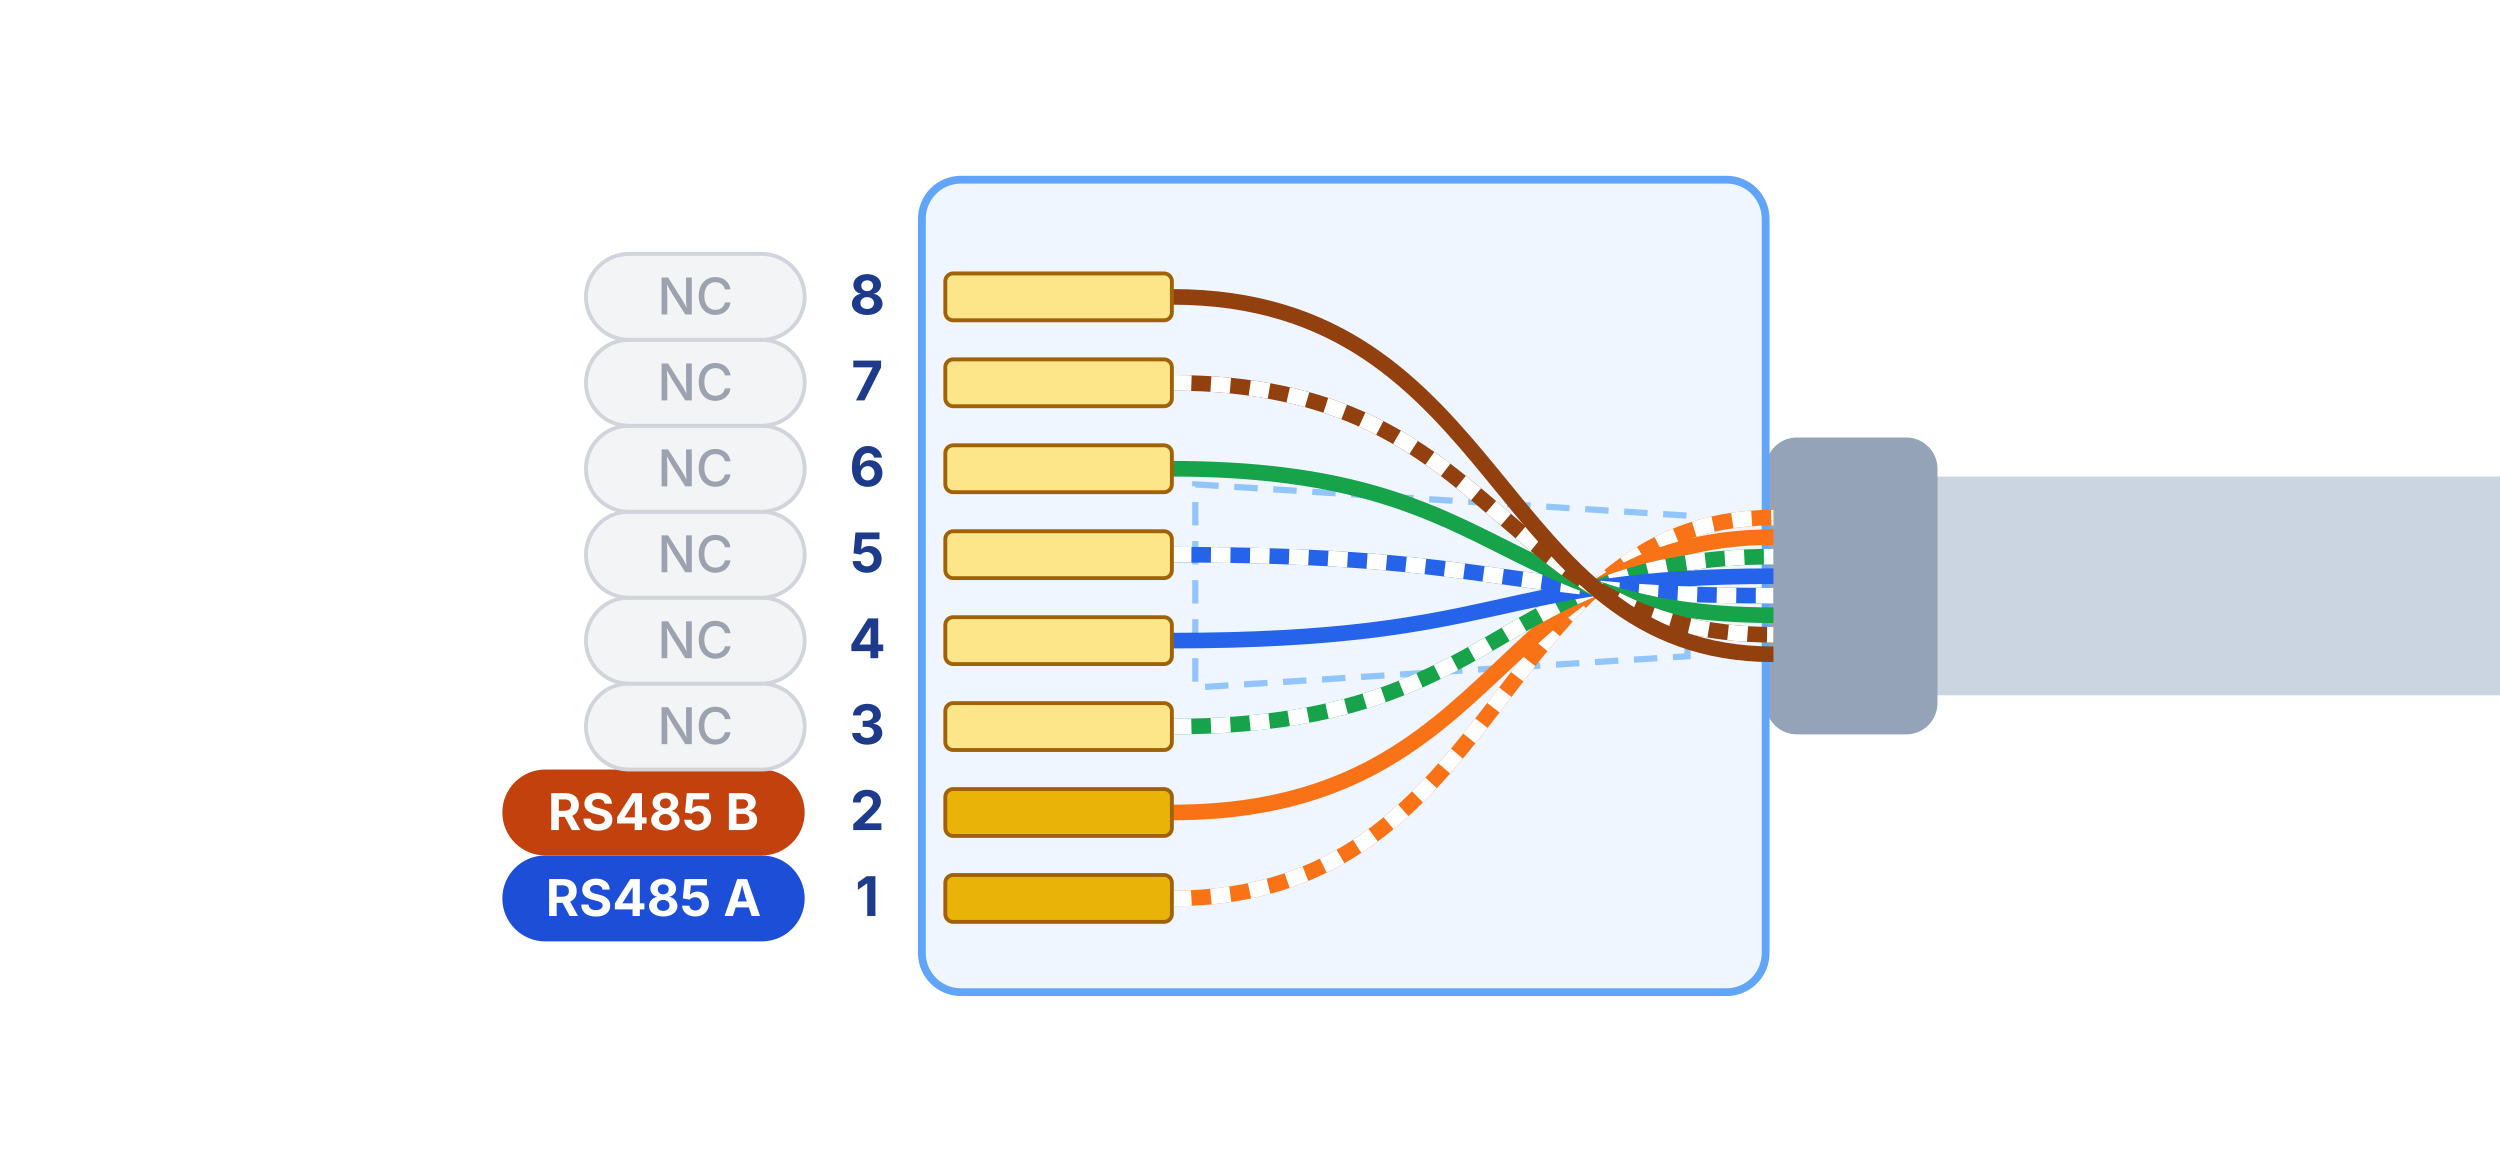
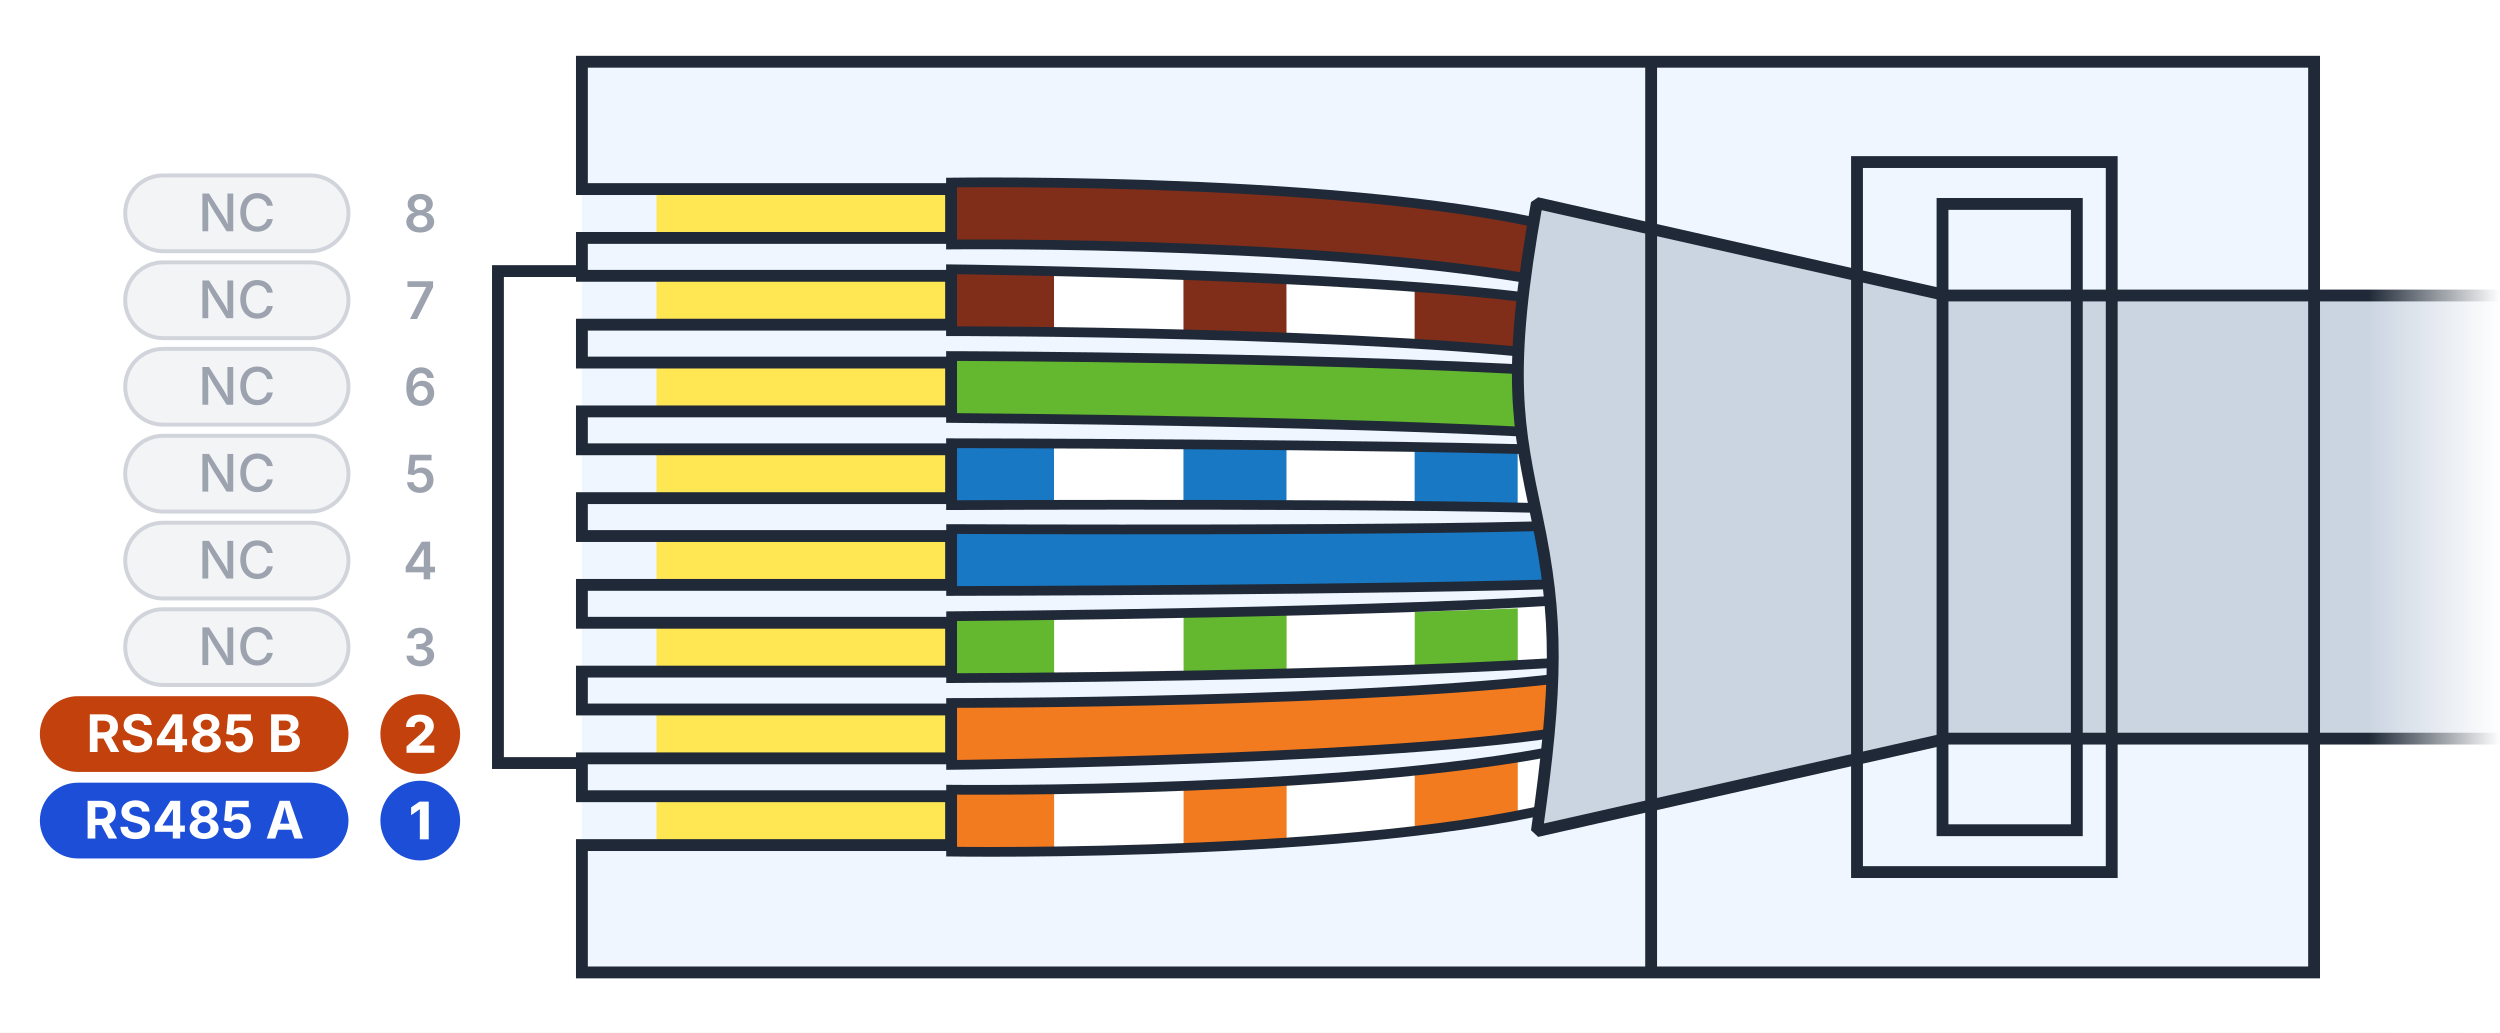
- <svg xmlns="http://www.w3.org/2000/svg" viewBox="0 0 640 300" width="640" height="300" role="img" aria-labelledby="t">
-   <rect width="640" height="300" fill="#ffffff" />
-   <rect x="492" y="122" width="148" height="56" fill="#cbd5e1" />
-   <rect x="452" y="112" width="44" height="76" rx="8" fill="#94a3b8" />
-   <rect x="236" y="46" width="216" height="208" rx="10" fill="#eff6ff" stroke="#60a5fa" stroke-width="2" />
-   <path d="M306,124.0 L432,132.0 L432,168.0 L306,176.0 Z" fill="none" stroke="#93c5fd" stroke-width="1.6" stroke-dasharray="6 4" />
-   <path d="M300,230 C386,230 382,132.5 454,132.5" fill="none" stroke="#f97316" stroke-width="4" />
-   <path d="M300,230 C386,230 382,132.5 454,132.5" fill="none" stroke="#ffffff" stroke-width="4" stroke-dasharray="5 5" />
-   <path d="M300,208 C386,208 382,137.5 454,137.5" fill="none" stroke="#f97316" stroke-width="4" />
-   <path d="M300,186 C386,186 382,142.5 454,142.5" fill="none" stroke="#16a34a" stroke-width="4" />
-   <path d="M300,186 C386,186 382,142.5 454,142.5" fill="none" stroke="#ffffff" stroke-width="4" stroke-dasharray="5 5" />
-   <path d="M300,164 C386,164 382,147.5 454,147.5" fill="none" stroke="#2563eb" stroke-width="4" />
-   <path d="M300,142 C386,142 382,152.5 454,152.5" fill="none" stroke="#2563eb" stroke-width="4" />
-   <path d="M300,142 C386,142 382,152.5 454,152.5" fill="none" stroke="#ffffff" stroke-width="4" stroke-dasharray="5 5" />
-   <path d="M300,120 C386,120 382,157.5 454,157.5" fill="none" stroke="#16a34a" stroke-width="4" />
-   <path d="M300,98 C386,98 382,162.5 454,162.5" fill="none" stroke="#92400e" stroke-width="4" />
-   <path d="M300,98 C386,98 382,162.5 454,162.5" fill="none" stroke="#ffffff" stroke-width="4" stroke-dasharray="5 5" />
-   <path d="M300,76 C386,76 382,167.5 454,167.5" fill="none" stroke="#92400e" stroke-width="4" />
-   <rect x="242" y="224" width="58" height="12" rx="2" fill="#eab308" stroke="#a16207" stroke-width="1" />
-   <text x="222" y="234.5" text-anchor="middle" font-size="14" font-weight="700" fill="#1e3a8a" font-family="Inter, 'Segoe UI', Roboto, Helvetica, Arial, sans-serif">1</text>
-   <rect x="128.6" y="219.0" width="77.4" height="22" rx="11" fill="#1d4ed8" />
-   <text x="167.3" y="234.5" text-anchor="middle" font-size="13" font-weight="700" fill="#ffffff" font-family="Inter, 'Segoe UI', Roboto, Helvetica, Arial, sans-serif">RS485 A</text>
-   <rect x="242" y="202" width="58" height="12" rx="2" fill="#eab308" stroke="#a16207" stroke-width="1" />
-   <text x="222" y="212.5" text-anchor="middle" font-size="14" font-weight="700" fill="#1e3a8a" font-family="Inter, 'Segoe UI', Roboto, Helvetica, Arial, sans-serif">2</text>
-   <rect x="128.6" y="197.0" width="77.4" height="22" rx="11" fill="#c2410c" />
-   <text x="167.3" y="212.5" text-anchor="middle" font-size="13" font-weight="700" fill="#ffffff" font-family="Inter, 'Segoe UI', Roboto, Helvetica, Arial, sans-serif">RS485 B</text>
-   <rect x="242" y="180" width="58" height="12" rx="2" fill="#fde68a" stroke="#a16207" stroke-width="1" />
-   <text x="222" y="190.5" text-anchor="middle" font-size="14" font-weight="700" fill="#1e3a8a" font-family="Inter, 'Segoe UI', Roboto, Helvetica, Arial, sans-serif">3</text>
-   <rect x="150.0" y="175.0" width="56.0" height="22" rx="11" fill="#f3f4f6" stroke="#d1d5db" />
-   <text x="178.0" y="190.5" text-anchor="middle" font-size="13" font-weight="500" fill="#9ca3af" font-family="Inter, 'Segoe UI', Roboto, Helvetica, Arial, sans-serif">NC</text>
-   <rect x="242" y="158" width="58" height="12" rx="2" fill="#fde68a" stroke="#a16207" stroke-width="1" />
-   <text x="222" y="168.5" text-anchor="middle" font-size="14" font-weight="700" fill="#1e3a8a" font-family="Inter, 'Segoe UI', Roboto, Helvetica, Arial, sans-serif">4</text>
-   <rect x="150.0" y="153.0" width="56.0" height="22" rx="11" fill="#f3f4f6" stroke="#d1d5db" />
-   <text x="178.0" y="168.5" text-anchor="middle" font-size="13" font-weight="500" fill="#9ca3af" font-family="Inter, 'Segoe UI', Roboto, Helvetica, Arial, sans-serif">NC</text>
-   <rect x="242" y="136" width="58" height="12" rx="2" fill="#fde68a" stroke="#a16207" stroke-width="1" />
-   <text x="222" y="146.5" text-anchor="middle" font-size="14" font-weight="700" fill="#1e3a8a" font-family="Inter, 'Segoe UI', Roboto, Helvetica, Arial, sans-serif">5</text>
-   <rect x="150.0" y="131.0" width="56.0" height="22" rx="11" fill="#f3f4f6" stroke="#d1d5db" />
-   <text x="178.0" y="146.5" text-anchor="middle" font-size="13" font-weight="500" fill="#9ca3af" font-family="Inter, 'Segoe UI', Roboto, Helvetica, Arial, sans-serif">NC</text>
-   <rect x="242" y="114" width="58" height="12" rx="2" fill="#fde68a" stroke="#a16207" stroke-width="1" />
-   <text x="222" y="124.5" text-anchor="middle" font-size="14" font-weight="700" fill="#1e3a8a" font-family="Inter, 'Segoe UI', Roboto, Helvetica, Arial, sans-serif">6</text>
-   <rect x="150.0" y="109.0" width="56.0" height="22" rx="11" fill="#f3f4f6" stroke="#d1d5db" />
-   <text x="178.0" y="124.5" text-anchor="middle" font-size="13" font-weight="500" fill="#9ca3af" font-family="Inter, 'Segoe UI', Roboto, Helvetica, Arial, sans-serif">NC</text>
-   <rect x="242" y="92" width="58" height="12" rx="2" fill="#fde68a" stroke="#a16207" stroke-width="1" />
-   <text x="222" y="102.5" text-anchor="middle" font-size="14" font-weight="700" fill="#1e3a8a" font-family="Inter, 'Segoe UI', Roboto, Helvetica, Arial, sans-serif">7</text>
-   <rect x="150.0" y="87.0" width="56.0" height="22" rx="11" fill="#f3f4f6" stroke="#d1d5db" />
-   <text x="178.0" y="102.5" text-anchor="middle" font-size="13" font-weight="500" fill="#9ca3af" font-family="Inter, 'Segoe UI', Roboto, Helvetica, Arial, sans-serif">NC</text>
-   <rect x="242" y="70" width="58" height="12" rx="2" fill="#fde68a" stroke="#a16207" stroke-width="1" />
-   <text x="222" y="80.5" text-anchor="middle" font-size="14" font-weight="700" fill="#1e3a8a" font-family="Inter, 'Segoe UI', Roboto, Helvetica, Arial, sans-serif">8</text>
-   <rect x="150.0" y="65.0" width="56.0" height="22" rx="11" fill="#f3f4f6" stroke="#d1d5db" />
-   <text x="178.0" y="80.5" text-anchor="middle" font-size="13" font-weight="500" fill="#9ca3af" font-family="Inter, 'Segoe UI', Roboto, Helvetica, Arial, sans-serif">NC</text>
+ <svg xmlns="http://www.w3.org/2000/svg" viewBox="0 0 627 259" width="627" height="259" role="img" aria-labelledby="t">
+   <defs>
+     <linearGradient id="fade">
+       <stop offset="0" stop-color="#ffffff" stop-opacity="0" />
+       <stop offset="1" stop-color="#ffffff" />
+     </linearGradient>
+   </defs>
+   <rect width="627" height="259" fill="#ffffff" />
+   <g transform="translate(736.39,245.37) scale(-6.6)">
+     <g transform="translate(-39.048,-17.409)">
+       <rect fill="#eff6ff" x="62.687" y="17.634" width="65.823" height="34.606" />
+       <path fill="#ffffff" d="m 90.121,35.203 c 4.711,0.281 24.363,0.188 24.363,0.188 v 2.353 c 0,0 -16.54,-0.023 -24.463,-0.305" />
+       <path fill="#ffffff" d="m 90.145,40.909 c 7.688,1.102 24.34,1.092 24.34,1.092 v 2.353 c 0,0 -18.568,-0.209 -24.346,-1.467" />
+       <path fill="#ffffff" d="m 89.79,31.885 c 7.055,-0.586 24.69,-0.715 24.69,-0.715 v -2.353 c 0,0 -16.119,0.04 -24.627,0.696" />
+       <path fill="#ffffff" d="m 90.27,26.321 c 8.138,-1.922 24.211,-1.744 24.211,-1.744 v -2.353 c 0,0 -17.08,-0.258 -24.416,2.086" />
+       <path fill="none" stroke="#1f2937" stroke-width="0.45" d="m 128.51,44.285 h 3.19 v -18.695 h -3.19" />
+       <g transform="rotate(180,86.865,34.937)">
+         <rect fill="#1878c3" x="68.079" y="32.130" width="3.915" height="2.353" />
+         <path fill="#1878c3" d="m 76.864,32.274 3.915,0.077 v 2.222 l -3.915,-0.089 z" />
+         <rect fill="#1878c3" x="59.245" y="32.130" width="3.915" height="2.353" />
+       </g>
+       <g transform="rotate(180,86.865,34.937)">
+         <path fill="#802e19" d="m 68.078,25.642 3.914,0.122 0.003,2.22 -3.915,-0.11 z" />
+         <path fill="#802e19" d="m 76.864,26.191 3.915,0.36 v 2.093 l -3.915,-0.293 z" />
+         <rect fill="#802e19" x="59.245" y="25.520" width="3.915" height="2.353" />
+       </g>
+       <g>
+         <rect fill="#ffe653" transform="scale(-1)" x="-125.675" y="-37.513" width="11.194" height="1.856" />
+         <rect fill="#ffe653" transform="scale(-1)" x="-125.675" y="-40.809" width="11.194" height="1.856" />
+         <rect fill="#ffe653" transform="scale(-1)" x="-125.675" y="-44.105" width="11.194" height="1.856" />
+         <rect fill="#ffe653" transform="scale(-1)" x="-125.675" y="-47.401" width="11.194" height="1.856" />
+         <rect fill="#ffe653" transform="scale(-1)" x="-125.675" y="-24.329" width="11.194" height="1.856" />
+         <rect fill="#ffe653" transform="scale(-1)" x="-125.675" y="-27.625" width="11.194" height="1.856" />
+         <rect fill="#ffe653" transform="scale(-1)" x="-125.675" y="-30.921" width="11.194" height="1.856" />
+         <rect fill="#ffe653" transform="scale(-1)" x="-125.675" y="-34.217" width="11.194" height="1.856" />
+       </g>
+       <g transform="rotate(180,86.865,34.937)">
+         <path fill="#64b82f" d="m 68.084,41.059 3.915,-0.09 v -2.327 l -3.915,0.063 z" />
+         <path fill="#64b82f" d="m 76.868,40.848 3.915,-0.159 10e-7,-2.284 -3.915,0.138 z" />
+         <rect fill="#64b82f" transform="scale(1,-1)" x="59.249" y="-41.058" width="3.915" height="2.353" />
+       </g>
+       <g transform="rotate(180,86.865,34.937)">
+         <path fill="#f27a1f" d="m 68.084,47.513 3.915,-0.208 v -2.506 l -3.915,0.211 z" />
+         <path fill="#f27a1f" d="m 76.868,46.866 3.915,-0.591 v -2.262 l -3.915,0.422 z" />
+         <rect fill="#f27a1f" transform="scale(1,-1)" x="59.249" y="-47.650" width="3.915" height="2.353" />
+       </g>
+       <path fill="none" stroke="#1f2937" stroke-width="0.37" d="m 90.121,35.203 c 4.711,0.281 24.363,0.188 24.363,0.188 v 2.353 c 0,0 -16.54,-0.023 -24.463,-0.305" />
+       <path fill="#64b82f" stroke="#1f2937" stroke-width="0.37" d="m 89.794,37.989 c 7.055,0.586 24.69,0.715 24.69,0.715 v 2.353 c 0,0 -16.119,-0.04 -24.627,-0.696" />
+       <path fill="none" stroke="#1f2937" stroke-width="0.37" d="m 90.145,40.909 c 7.688,1.102 24.34,1.092 24.34,1.092 v 2.353 c 0,0 -18.568,-0.209 -24.346,-1.467" />
+       <path fill="#802e19" stroke="#1f2937" stroke-width="0.37" d="m 90.274,43.552 c 8.138,1.922 24.211,1.744 24.211,1.744 v 2.353 c 0,0 -17.08,0.258 -24.416,-2.086" />
+       <path fill="#1878c3" stroke="#1f2937" stroke-width="0.37" d="m 90.117,34.67 c 4.711,-0.281 24.363,-0.188 24.363,-0.188 v -2.353 c 0,0 -16.54,0.023 -24.463,0.305" />
+       <path fill="none" stroke="#1f2937" stroke-width="0.37" d="m 89.79,31.885 c 7.055,-0.586 24.69,-0.715 24.69,-0.715 v -2.353 c 0,0 -16.119,0.04 -24.627,0.696" />
+       <path fill="#f27a1f" stroke="#1f2937" stroke-width="0.37" d="m 90.141,28.965 c 7.688,-1.102 24.34,-1.092 24.34,-1.092 v -2.353 c 0,0 -18.568,0.209 -24.346,1.467" />
+       <path fill="none" stroke="#1f2937" stroke-width="0.37" d="m 90.27,26.321 c 8.138,-1.922 24.211,-1.744 24.211,-1.744 v -2.353 c 0,0 -17.08,-0.258 -24.416,2.086" />
+       <path fill="#cbd5e1" stroke="#1f2937" stroke-width="0.45" stroke-linejoin="bevel" d="M 40.445,26.518 H 76.642 l 15.579,-3.514 c -0.79,5.596 -0.82,8.041 0,11.933 0.73,3.467 1.172,5.417 0,11.933 L 76.642,43.357 H 40.445 c 2.983,-4.243 1.724,-5.768 0.033,-8.718 -1.691,-2.95 -1.425,-5.038 -0.033,-8.121 z" />
+       <path fill="#94a3b8" stroke="#1f2937" stroke-width="0.45" stroke-linejoin="bevel" d="m 40.601,34.819 c -1.999,3.197 -1.482,6.118 -0.156,8.538 2.343,-3.485 2.433,-4.662 0.156,-8.538 z" />
+       <path fill="none" stroke="#1f2937" stroke-width="0.45" d="M 87.879,52.24 V 17.634" />
+       <rect fill="none" stroke="#1f2937" stroke-width="0.45" transform="scale(-1)" x="-80.056" y="-48.428" width="9.679" height="26.981" />
+       <rect fill="none" stroke="#1f2937" stroke-width="0.45" transform="scale(-1)" x="-76.807" y="-46.837" width="5.104" height="23.799" />
+       <path fill="none" stroke="#1f2937" stroke-width="0.45" d="m 128.51,47.401 h -14.029 v -1.856 h 14.029 v -1.44 h -14.029 v -1.856 h 14.029 v -1.44 h -14.029 v -1.856 h 14.029 v -1.44 h -14.029 v -1.856 H 128.51 V 34.217 H 114.481 V 32.361 h 14.029 v -1.44 h -14.029 v -1.856 H 128.51 V 27.626 H 114.481 V 25.769 H 128.51 V 24.33 H 114.481 V 22.473 H 128.51 V 17.634 H 62.687 V 52.24 H 128.51 Z" />
+     </g>
+   </g>
+   <rect x="594.0" y="0" width="33.0" height="259" fill="url(#fade)" />
+   <text x="105.4" y="58.2" text-anchor="middle" font-size="13" font-weight="600" fill="#9ca3af" font-family="Inter, 'Segoe UI', Roboto, Helvetica, Arial, sans-serif">8</text>
+   <rect x="31.4" y="44.0" width="56.0" height="19" rx="9.5" fill="#f3f4f6" stroke="#d1d5db" />
+   <text x="59.4" y="58.0" text-anchor="middle" font-size="13" font-weight="500" fill="#9ca3af" font-family="Inter, 'Segoe UI', Roboto, Helvetica, Arial, sans-serif">NC</text>
+   <text x="105.4" y="80.0" text-anchor="middle" font-size="13" font-weight="600" fill="#9ca3af" font-family="Inter, 'Segoe UI', Roboto, Helvetica, Arial, sans-serif">7</text>
+   <rect x="31.4" y="65.8" width="56.0" height="19" rx="9.5" fill="#f3f4f6" stroke="#d1d5db" />
+   <text x="59.4" y="79.8" text-anchor="middle" font-size="13" font-weight="500" fill="#9ca3af" font-family="Inter, 'Segoe UI', Roboto, Helvetica, Arial, sans-serif">NC</text>
+   <text x="105.4" y="101.7" text-anchor="middle" font-size="13" font-weight="600" fill="#9ca3af" font-family="Inter, 'Segoe UI', Roboto, Helvetica, Arial, sans-serif">6</text>
+   <rect x="31.4" y="87.5" width="56.0" height="19" rx="9.5" fill="#f3f4f6" stroke="#d1d5db" />
+   <text x="59.4" y="101.5" text-anchor="middle" font-size="13" font-weight="500" fill="#9ca3af" font-family="Inter, 'Segoe UI', Roboto, Helvetica, Arial, sans-serif">NC</text>
+   <text x="105.4" y="123.5" text-anchor="middle" font-size="13" font-weight="600" fill="#9ca3af" font-family="Inter, 'Segoe UI', Roboto, Helvetica, Arial, sans-serif">5</text>
+   <rect x="31.4" y="109.3" width="56.0" height="19" rx="9.5" fill="#f3f4f6" stroke="#d1d5db" />
+   <text x="59.4" y="123.3" text-anchor="middle" font-size="13" font-weight="500" fill="#9ca3af" font-family="Inter, 'Segoe UI', Roboto, Helvetica, Arial, sans-serif">NC</text>
+   <text x="105.4" y="145.3" text-anchor="middle" font-size="13" font-weight="600" fill="#9ca3af" font-family="Inter, 'Segoe UI', Roboto, Helvetica, Arial, sans-serif">4</text>
+   <rect x="31.4" y="131.1" width="56.0" height="19" rx="9.5" fill="#f3f4f6" stroke="#d1d5db" />
+   <text x="59.4" y="145.1" text-anchor="middle" font-size="13" font-weight="500" fill="#9ca3af" font-family="Inter, 'Segoe UI', Roboto, Helvetica, Arial, sans-serif">NC</text>
+   <text x="105.4" y="167.0" text-anchor="middle" font-size="13" font-weight="600" fill="#9ca3af" font-family="Inter, 'Segoe UI', Roboto, Helvetica, Arial, sans-serif">3</text>
+   <rect x="31.4" y="152.8" width="56.0" height="19" rx="9.5" fill="#f3f4f6" stroke="#d1d5db" />
+   <text x="59.4" y="166.8" text-anchor="middle" font-size="13" font-weight="500" fill="#9ca3af" font-family="Inter, 'Segoe UI', Roboto, Helvetica, Arial, sans-serif">NC</text>
+   <circle cx="105.4" cy="184.1" r="10" fill="#c2410c" />
+   <text x="105.4" y="188.8" text-anchor="middle" font-size="13" font-weight="800" fill="#ffffff" font-family="Inter, 'Segoe UI', Roboto, Helvetica, Arial, sans-serif">2</text>
+   <rect x="10.0" y="174.6" width="77.4" height="19" rx="9.5" fill="#c2410c" />
+   <text x="48.7" y="188.6" text-anchor="middle" font-size="13" font-weight="700" fill="#ffffff" font-family="Inter, 'Segoe UI', Roboto, Helvetica, Arial, sans-serif">RS485 B</text>
+   <circle cx="105.4" cy="205.8" r="10" fill="#1d4ed8" />
+   <text x="105.4" y="210.5" text-anchor="middle" font-size="13" font-weight="800" fill="#ffffff" font-family="Inter, 'Segoe UI', Roboto, Helvetica, Arial, sans-serif">1</text>
+   <rect x="10.0" y="196.3" width="77.4" height="19" rx="9.5" fill="#1d4ed8" />
+   <text x="48.7" y="210.3" text-anchor="middle" font-size="13" font-weight="700" fill="#ffffff" font-family="Inter, 'Segoe UI', Roboto, Helvetica, Arial, sans-serif">RS485 A</text>
</svg>
